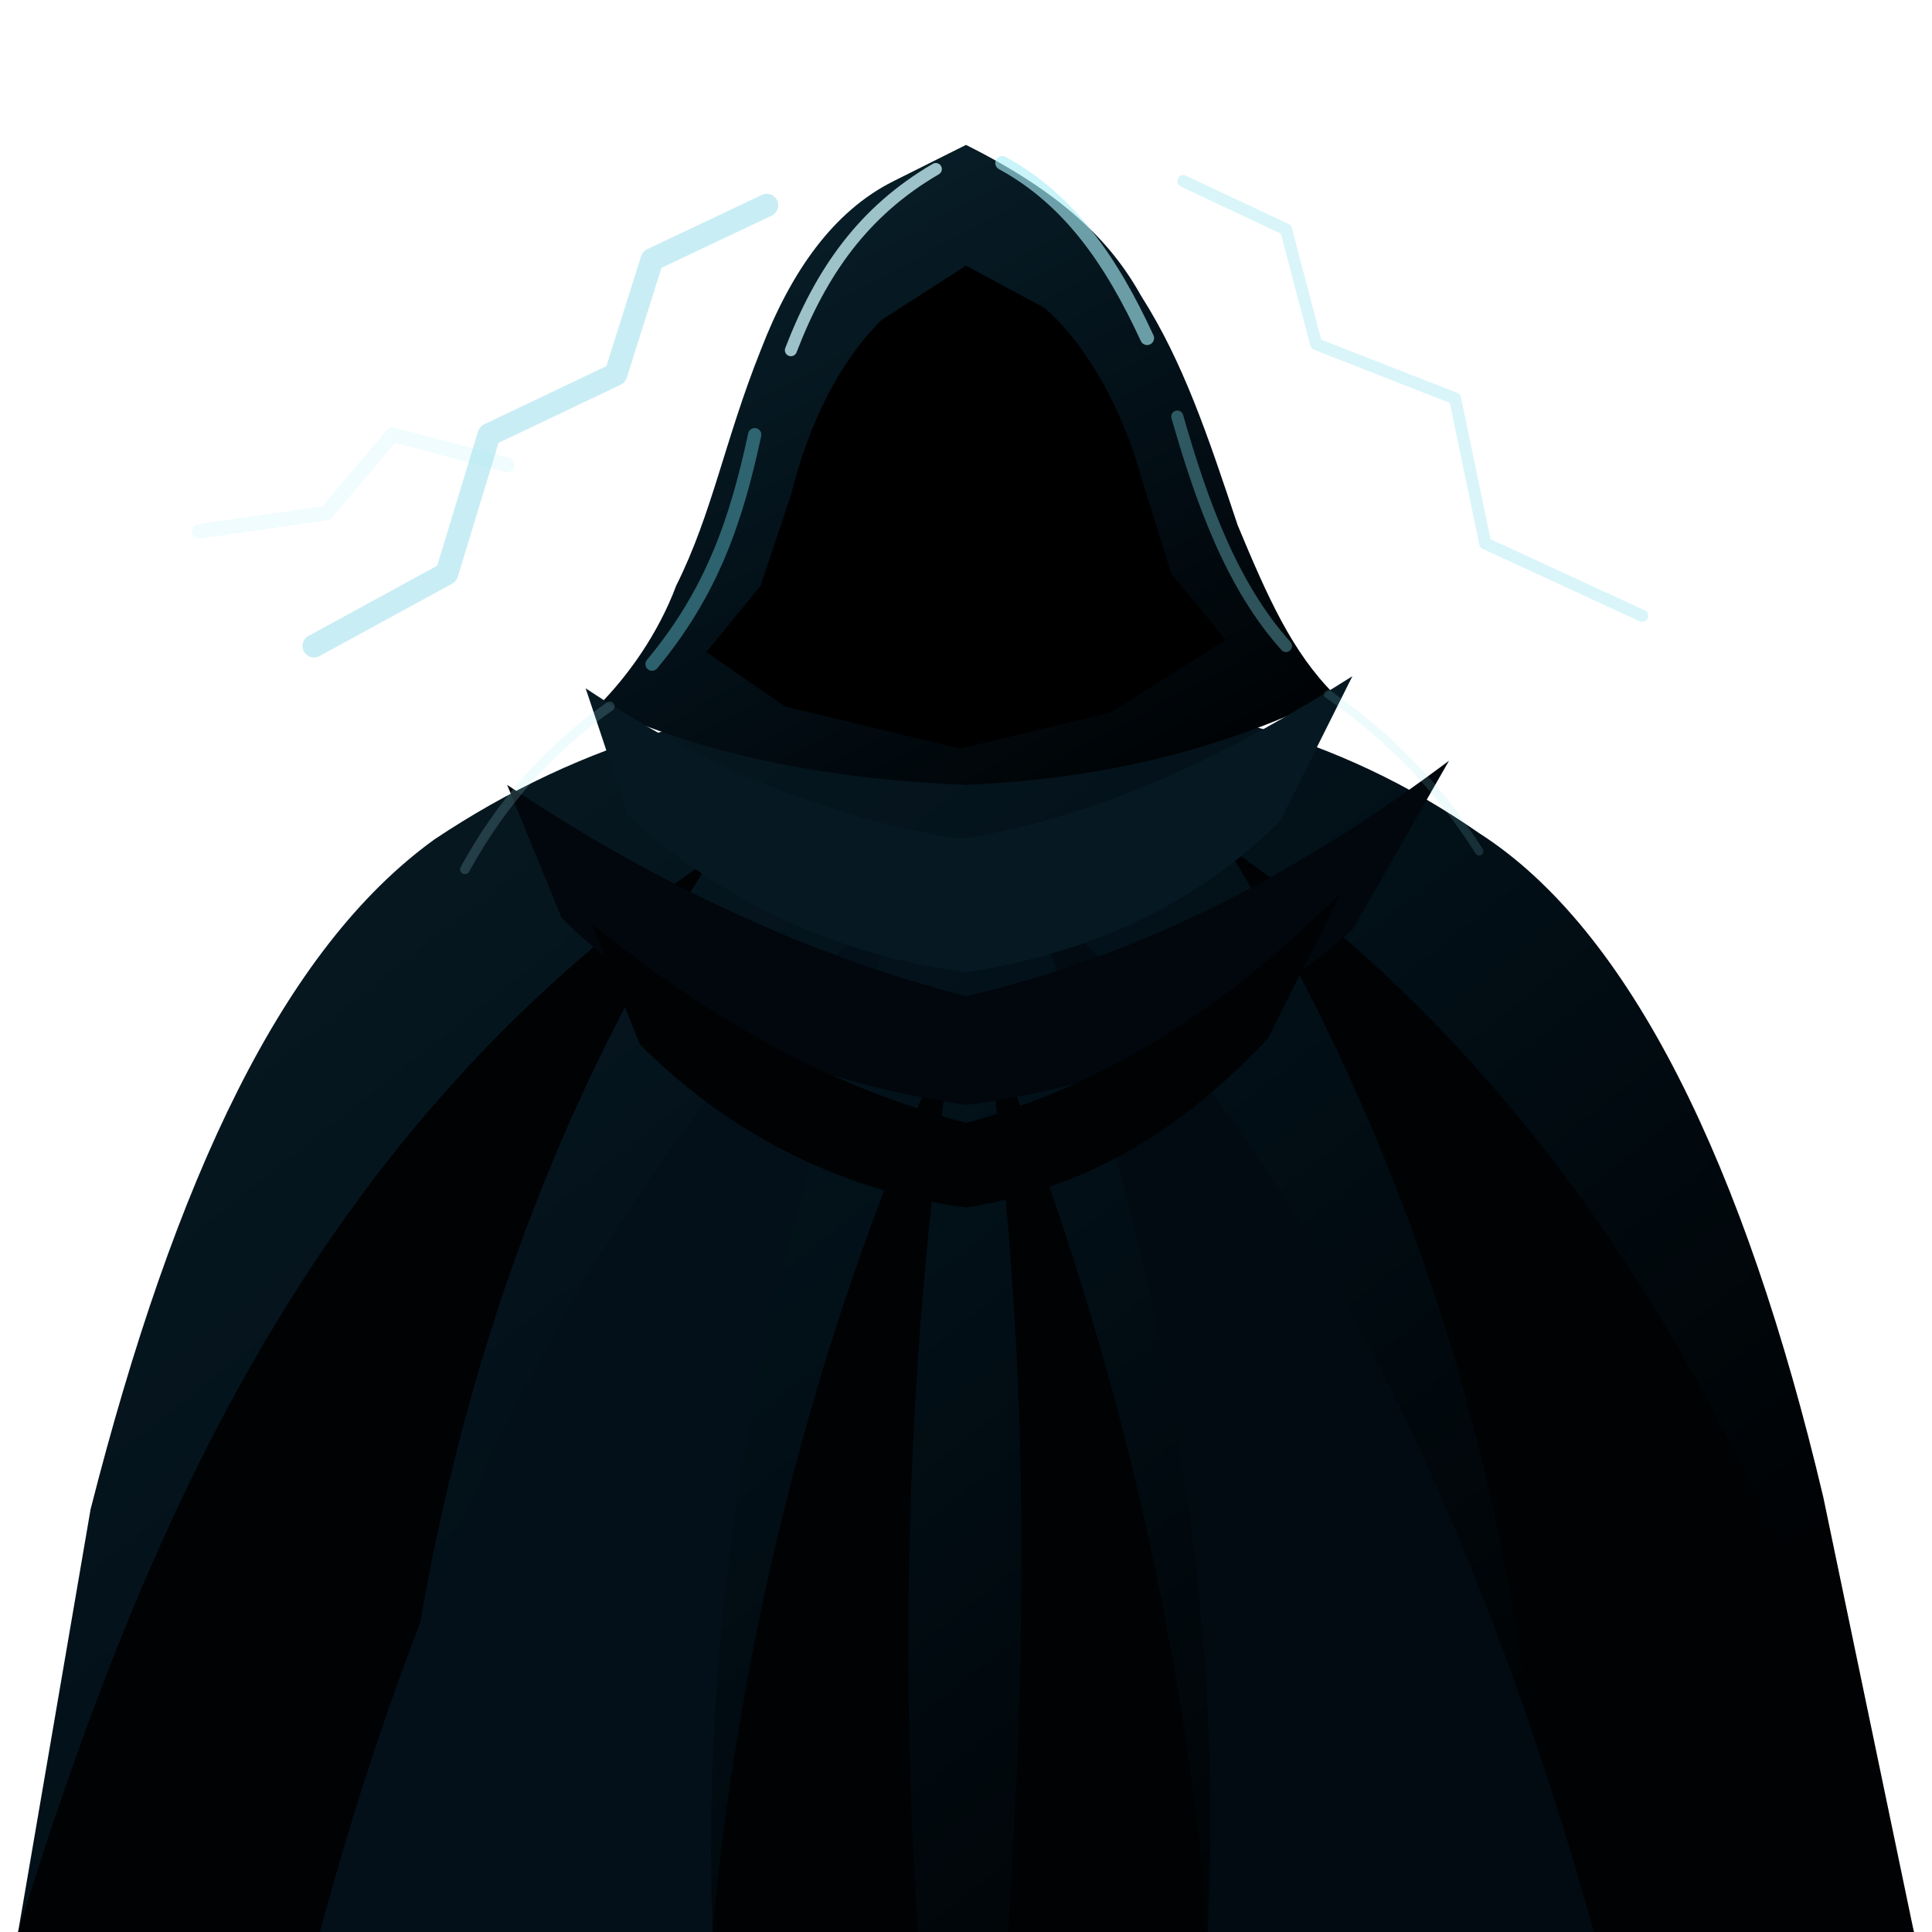
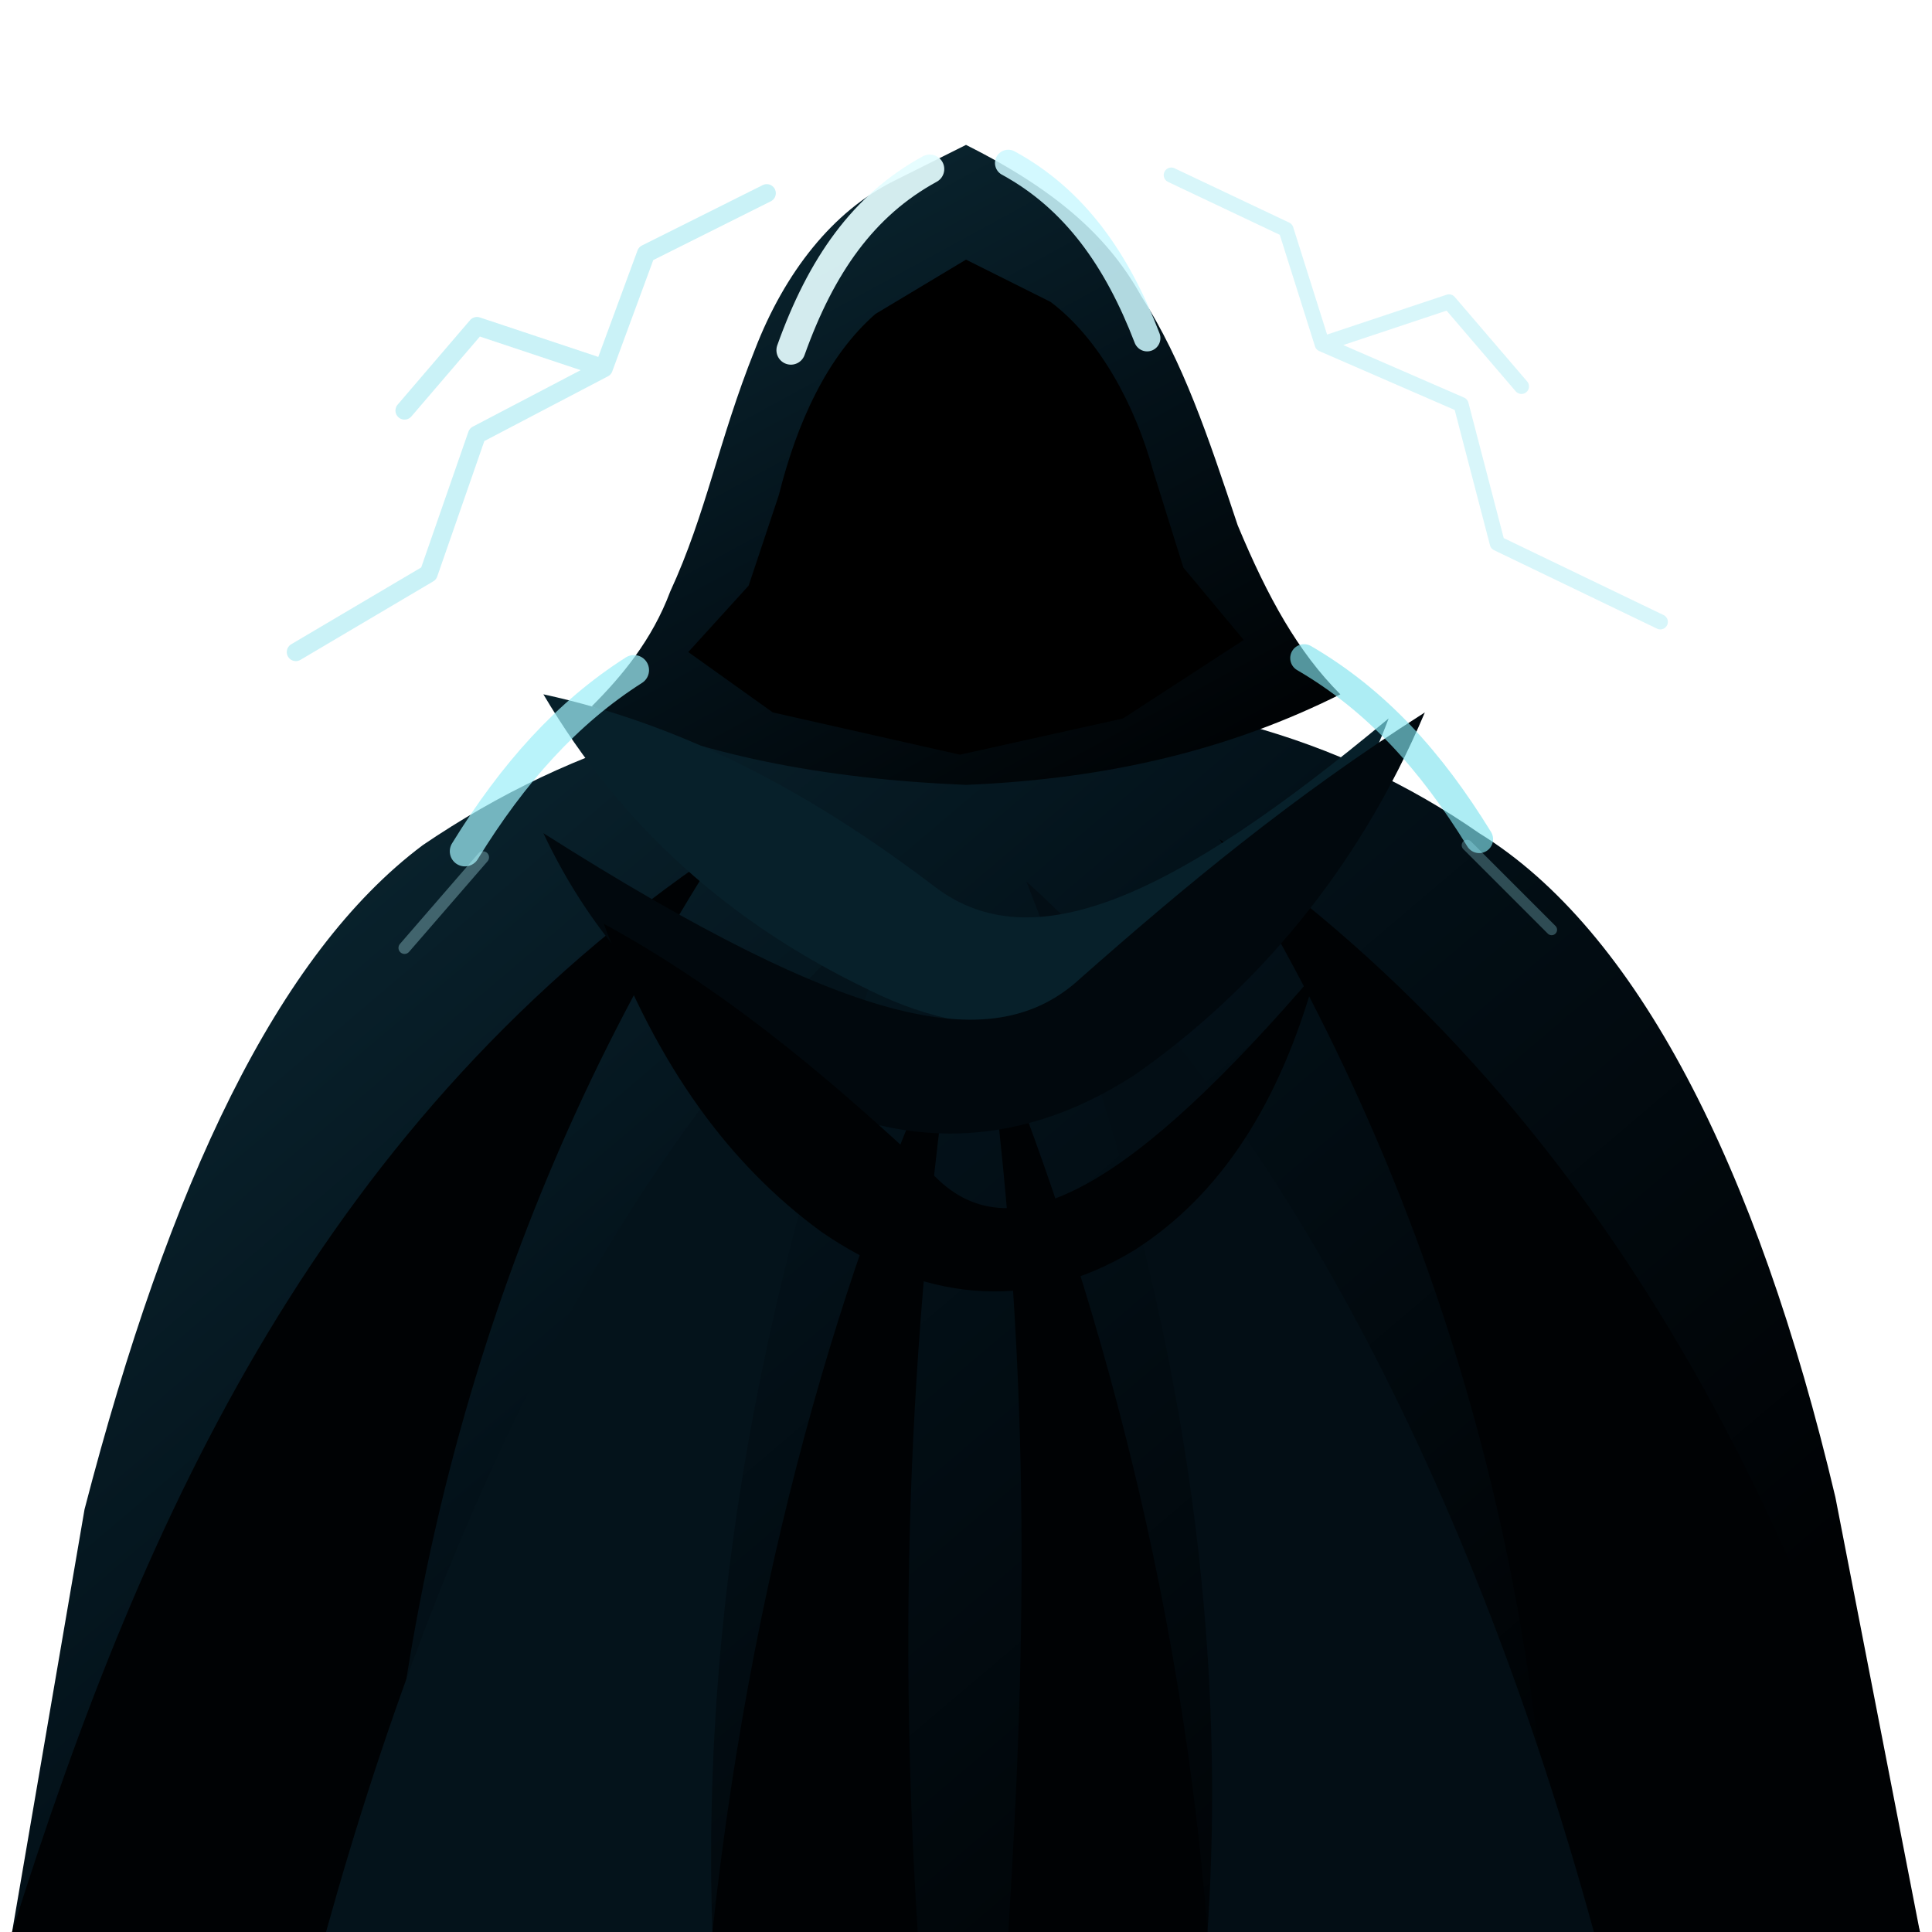
- <svg xmlns="http://www.w3.org/2000/svg" viewBox="0 0 32 32" role="img" aria-labelledby="v204m-title v204m-desc" data-brand-v20-micro-candidate="v20.4-reference-micro-monolith" data-brand-reference-decision="not-reference-approved">
+ <svg xmlns="http://www.w3.org/2000/svg" viewBox="0 0 32 32" role="img" aria-labelledby="v205m-title v205m-desc" data-brand-v20-micro-candidate="v20.5-reference-micro-optical" data-brand-reference-decision="not-reference-approved">
  <defs>
-     <linearGradient id="m204-cloak" x1="7" y1="13" x2="22" y2="32" gradientUnits="userSpaceOnUse">
-       <stop stop-color="#071821" />
-       <stop offset=".46" stop-color="#021018" />
+     <linearGradient id="m205-cloak" x1="6" y1="12" x2="23" y2="32" gradientUnits="userSpaceOnUse">
+       <stop stop-color="#0a2530" />
+       <stop offset=".42" stop-color="#031119" />
      <stop offset="1" stop-color="#000204" />
    </linearGradient>
-     <linearGradient id="m204-hood" x1="13" y1="2" x2="19" y2="13" gradientUnits="userSpaceOnUse">
-       <stop stop-color="#09212b" />
-       <stop offset=".55" stop-color="#031018" />
+     <linearGradient id="m205-hood" x1="13" y1="2" x2="19" y2="13" gradientUnits="userSpaceOnUse">
+       <stop stop-color="#0b2833" />
+       <stop offset=".5" stop-color="#04131b" />
      <stop offset="1" stop-color="#000305" />
    </linearGradient>
  </defs>
  <g data-brand-micro-field-rear="" aria-hidden="true" fill="none" stroke-linecap="round" stroke-linejoin="round">
-     <path d="M12.7 3.4L10.8 4.3L10.2 6.2L8.1 7.2L7.4 9.5L5.2 10.7" stroke="#3ebed7" stroke-opacity=".28" stroke-width=".38" />
-     <path d="M19.6 3L21.3 3.8L21.8 5.7L24.1 6.6L24.6 9L27.2 10.2" stroke="#62d6e8" stroke-opacity=".24" stroke-width=".2" />
-     <path d="M8.4 7.7L6.5 7.2L5.4 8.5L3.3 8.8" stroke="#9cecf5" stroke-opacity=".15" stroke-width=".24" />
+     <path d="M12.7 3.2L10.7 4.2L10 6.1L7.9 7.2L7.1 9.5L4.9 10.8M10 6.1L7.9 5.4L6.7 6.8" stroke="#65d9e9" stroke-opacity=".34" stroke-width=".3" />
+     <path d="M19.4 2.9L21.3 3.8L21.9 5.7L24.2 6.7L24.8 9L27.5 10.3M21.9 5.7L24 5L25.2 6.4" stroke="#7be1ee" stroke-opacity=".3" stroke-width=".25" />
  </g>
  <g data-brand-micro-figure="">
-     <path id="v204m-cloak" data-brand-micro-cloak="" d="M16 11.5C12.4 11.4 9.6 12.3 7.2 13.9C4.7 15.7 2.9 19.5 1.5 25L.3 32H31.7L30.2 24.8C28.9 19.3 27 15.4 24.5 13.8C22.2 12.2 19.5 11.4 16 11.5Z" fill="url(#m204-cloak)" />
+     <path id="v205m-cloak" data-brand-micro-cloak="" d="M16 11.5C12.4 11.4 9.5 12.3 7 14C4.6 15.8 2.8 19.6 1.4 25L.2 32H31.8L30.4 24.8C29.1 19.3 27.1 15.4 24.5 13.8C22.2 12.2 19.4 11.4 16 11.5Z" fill="url(#m205-cloak)" />
    <g data-brand-micro-folds="">
-       <path d="M.3 32C2.4 25.2 5.3 18.6 11.8 14.2C8.3 19.6 6.7 25.8 6.4 32Z" fill="#000204" />
-       <path d="M31.7 32C29.9 25.3 26.6 18.4 20.3 14C23.7 19.5 25.4 25.7 25.6 32Z" fill="#000204" />
-       <path d="M5.3 32C7.2 24.9 10.4 18.6 15 14.8C12.7 20.4 11.6 26.2 11.8 32Z" fill="#031019" />
-       <path d="M26.4 32C24.4 24.8 21.3 18.5 17 14.7C19.1 20.2 20.3 26 20 32Z" fill="#020b11" />
-       <path d="M11.8 32C12.4 25.6 14.2 20.4 15.8 17C15 22.4 14.9 27.3 15.2 32Z" fill="#000204" />
-       <path d="M20 32C19.5 25.6 17.7 20.2 16.3 16.8C17.1 22.4 17 27.3 16.7 32Z" fill="#000204" />
+       <path d="M.2 32C2.4 25 5.4 18.5 11.9 14.1C8.3 19.7 6.6 25.9 6.3 32Z" fill="#000204" />
+       <path d="M31.8 32C29.9 25.1 26.5 18.3 20.2 13.9C23.7 19.5 25.5 25.7 25.7 32Z" fill="#000204" />
+       <path d="M5.4 32C7.4 24.8 10.5 18.5 15 14.7C12.8 20.4 11.6 26.2 11.8 32Z" fill="#04131b" />
+       <path d="M26.4 32C24.4 24.7 21.2 18.4 17 14.6C19.2 20.2 20.4 26 20 32Z" fill="#030e15" />
+       <path d="M11.8 32C12.5 25.5 14.2 20.3 15.8 16.9C15 22.4 14.9 27.3 15.2 32Z" fill="#000204" />
+       <path d="M20 32C19.5 25.5 17.7 20.1 16.3 16.7C17.1 22.4 17 27.3 16.7 32Z" fill="#000204" />
    </g>
-     <path id="v204m-hood" data-brand-micro-hood="" d="M16 2.4L14.8 3C13.8 3.5 13.1 4.5 12.6 5.8C12 7.3 11.8 8.5 11.2 9.7C10.9 10.5 10.4 11.2 9.9 11.7C11.7 12.5 13.6 12.9 16 13C18.3 12.9 20.3 12.4 22.1 11.5C21.4 10.8 21 9.9 20.5 8.7C20 7.2 19.6 6 18.9 4.9C18.4 4 17.6 3.2 16 2.4Z" fill="url(#m204-hood)" />
-     <path id="v204m-face" data-brand-micro-face="" d="M16 4.4L14.6 5.3C13.9 6 13.4 7 13.1 8.2L12.6 9.7L11.7 10.8L13 11.7L15.9 12.4L18.4 11.8L20.3 10.6L19.4 9.5L18.9 7.9C18.6 6.8 18 5.7 17.3 5.1L16 4.4Z" fill="#000" />
+     <path id="v205m-hood" data-brand-micro-hood="" d="M16 2.4L14.8 3C13.8 3.5 13 4.5 12.5 5.8C11.9 7.3 11.7 8.5 11.1 9.8C10.8 10.6 10.3 11.2 9.8 11.7C11.6 12.5 13.6 12.9 16 13C18.4 12.9 20.4 12.4 22.2 11.5C21.5 10.8 21 9.9 20.5 8.7C20 7.2 19.6 6 18.9 4.9C18.4 4 17.6 3.2 16 2.4Z" fill="url(#m205-hood)" />
+     <path id="v205m-face" data-brand-micro-face="" d="M16 4.3L14.5 5.2C13.7 5.9 13.2 7 12.9 8.2L12.4 9.7L11.4 10.8L12.8 11.8L15.9 12.5L18.6 11.9L20.6 10.6L19.6 9.4L19.1 7.8C18.8 6.7 18.2 5.6 17.4 5L16 4.3Z" fill="#000" />
    <g data-brand-micro-cowl="">
-       <path d="M9.7 11.4C11.5 12.6 13.5 13.5 15.9 13.9C18.4 13.5 20.5 12.4 22.4 11.2L21.2 13.6C19.8 15 18 15.8 16 16.1C13.7 15.8 11.8 14.8 10.4 13.5Z" fill="#061923" />
-       <path d="M8.4 13C10.8 14.6 13.3 15.8 16 16.5C19 15.8 21.6 14.4 24 12.6L22.4 15.4C20.6 17 18.5 18 16 18.3C13.2 17.9 10.9 16.8 9.3 15.2Z" fill="#01070c" />
-       <path d="M9.8 15.3C11.9 17 13.8 18 16 18.6C18.2 18 20.2 16.8 22.2 14.8L21 17.2C19.5 18.8 17.9 19.7 16 20C13.8 19.7 12 18.7 10.6 17.3Z" fill="#000204" />
+       <path d="M9 11.5C11.3 12 13.4 13.1 15.5 14.7C17.1 15.9 19.4 14.9 23 11.9C22.4 13.5 21.5 14.8 20.2 15.8C18.4 17.1 16.4 17.4 14.4 16.4C12.1 15.3 10.3 13.7 9 11.5Z" fill="#07202a" />
+       <path d="M23.6 11.8C21.4 13.2 19.6 14.7 17.9 16.2C16.5 17.5 14.2 17.1 9 13.8C9.8 15.5 11 16.8 12.6 17.8C14.7 19.1 16.8 19.1 18.8 17.8C20.8 16.4 22.5 14.4 23.6 11.8Z" fill="#01080d" />
+       <path d="M10 15.3C12.2 16.5 14 18.1 15.5 19.5C16.8 20.8 18.8 19.6 21.8 16.1C21.2 18.3 20.2 19.8 18.8 20.7C17 21.8 15.2 21.5 13.6 20.4C12.1 19.3 10.9 17.7 10 15.3Z" fill="#000204" />
    </g>
    <g data-brand-micro-rim="" fill="none" stroke-linecap="round">
-       <path d="M15.5 2.8C14.3 3.5 13.6 4.5 13.1 5.8" stroke="#cef9ff" stroke-opacity=".75" stroke-width=".2" />
-       <path d="M16.6 2.7C17.7 3.3 18.4 4.3 19 5.6" stroke="#a8eef8" stroke-opacity=".63" stroke-width=".23" />
-       <path d="M12.5 7.2C12.2 8.6 11.8 9.8 10.8 11" stroke="#67d3e3" stroke-opacity=".42" stroke-width=".22" />
-       <path d="M19.5 6.9C19.9 8.3 20.4 9.7 21.3 10.7" stroke="#7eddea" stroke-opacity=".36" stroke-width=".2" />
+       <path d="M15.4 2.8C14.3 3.4 13.6 4.4 13.1 5.8" stroke="#e4fdff" stroke-opacity=".92" stroke-width=".48" />
+       <path d="M16.7 2.7C17.8 3.3 18.5 4.3 19 5.6" stroke="#cdf8ff" stroke-opacity=".86" stroke-width=".44" />
+       <path d="M10.5 11.1C9.4 11.8 8.5 12.8 7.7 14.1" stroke="#9eeff8" stroke-opacity=".72" stroke-width=".5" />
+       <path d="M21.6 10.9C22.8 11.6 23.7 12.6 24.5 13.9" stroke="#82e3ef" stroke-opacity=".65" stroke-width=".46" />
    </g>
  </g>
  <g data-brand-micro-field-front="" aria-hidden="true" fill="none" stroke-linecap="round">
-     <path d="M10.1 11.7C9.1 12.4 8.3 13.3 7.7 14.4" stroke="#a9f0f9" stroke-opacity=".18" stroke-width=".16" />
-     <path d="M22 11.5C23 12.2 23.8 13 24.5 14.1" stroke="#8de5f1" stroke-opacity=".15" stroke-width=".14" />
+     <path d="M8 14.2L6.7 15.7" stroke="#bdf8ff" stroke-opacity=".32" stroke-width=".2" />
+     <path d="M24.3 14L25.7 15.4" stroke="#a7f1fa" stroke-opacity=".28" stroke-width=".18" />
  </g>
</svg>
